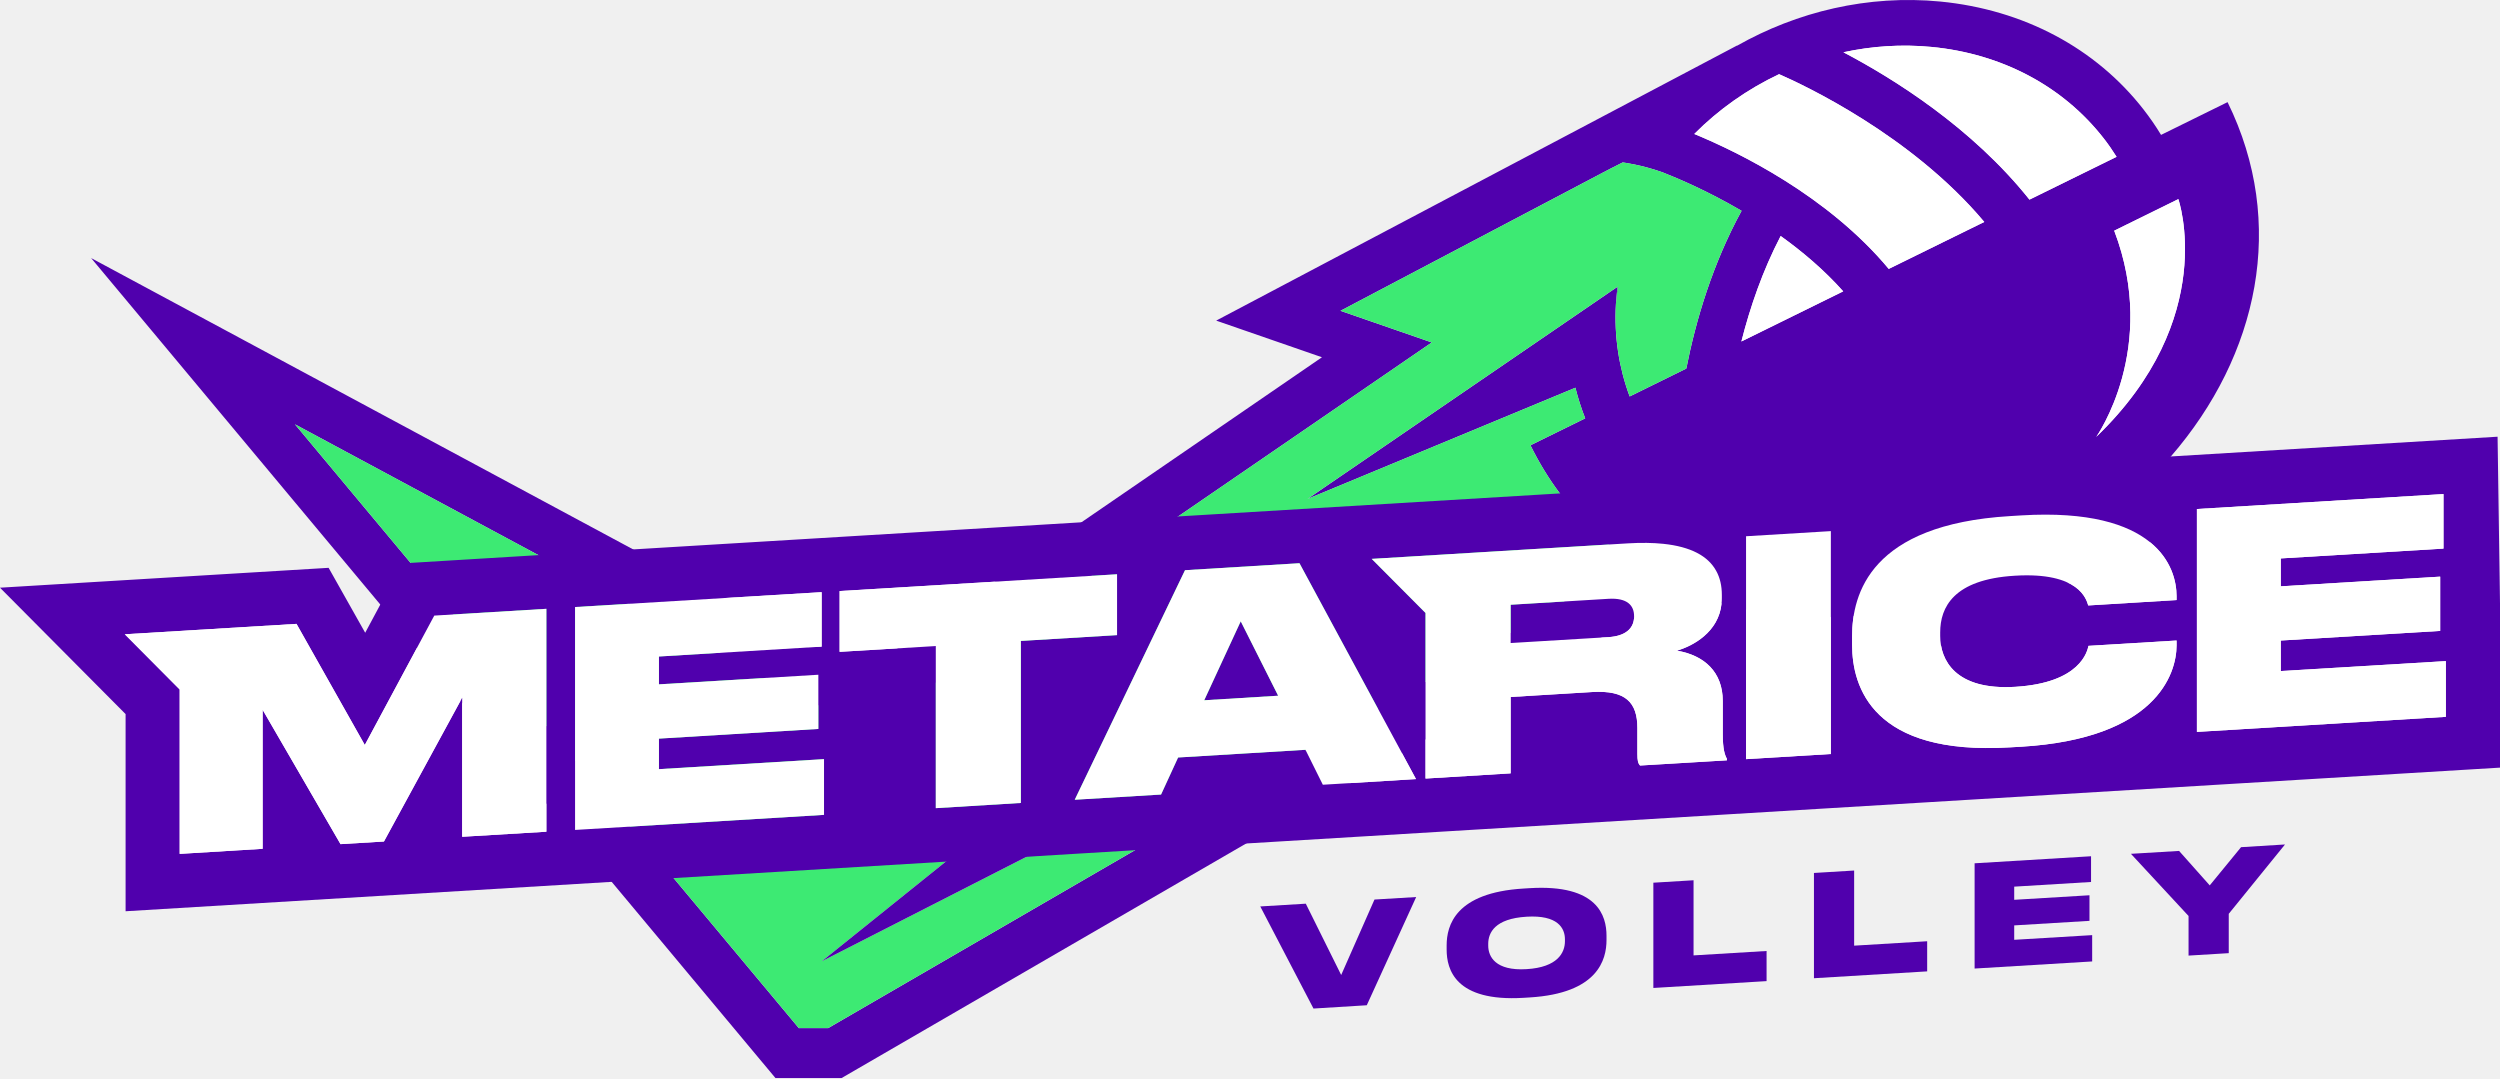
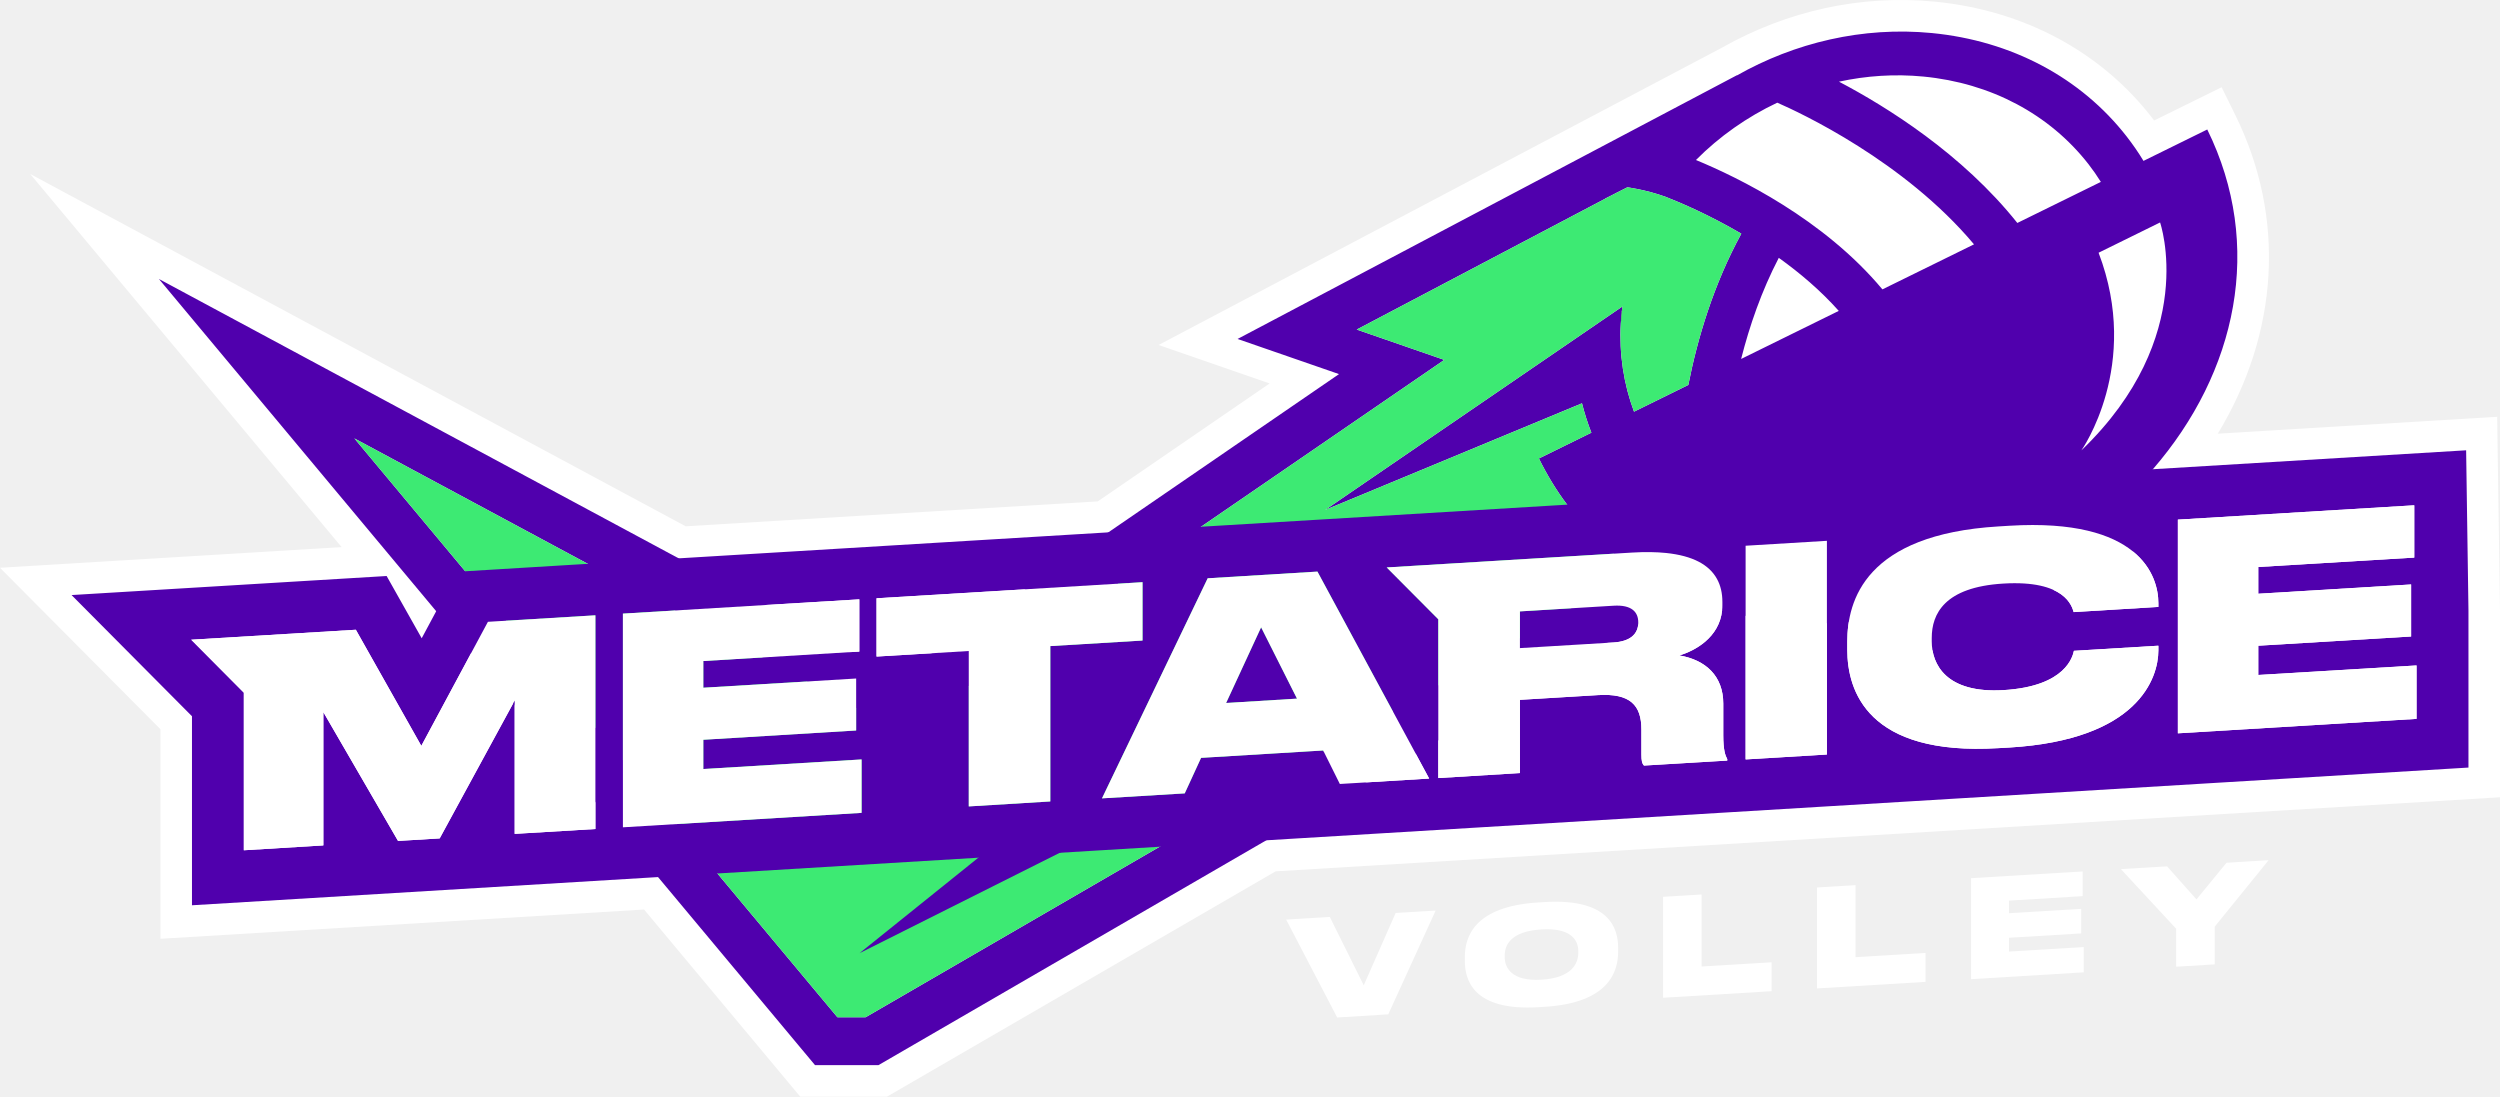
- <svg xmlns="http://www.w3.org/2000/svg" id="Layer_2" viewBox="0 0 1000 431.221">
+ <svg xmlns="http://www.w3.org/2000/svg" id="Layer_2" viewBox="0 0 1000 438.679">
  <g id="Components">
-     <g id="_688f57d6-9176-486a-9784-60450206677e_1">
-       <polygon points="642.473 68.341 639.762 69.762 639.789 69.71 642.473 68.341" style="fill:#5000ad;" />
-       <path d="M868.341,182.59c35.053-40.473,46.5-93.316,22.684-141.737l-26.605,13.105c-2.105-3.5-4.447-6.868-7-10.158-19.184-24.633-48.079-39.948-81.316-43.185-28.842-2.79-57.237,4.026-81.395,17.736l.184-.184-208.421,110.079,42.316,14.657-96.237,66.027-34.606,23.736-38.868,26.685-14.131,9.685-18.974-10.21-36.474-19.58-36.211-19.473L36.446,103.221l115.684,138.606,14.579,17.473,17.526,21.0.632.763,33.684,40.369,26.131,31.316,65.5,78.473h26.448l161.816-93.816,41.657-24.158,20.684-12,9.421-5.473,70.264-40.738,13.132-7.604,19.737-11.448c4.947,2.105,10.053,3.895,15.289,5.394,3.211.921,6.474,1.71,9.79,2.395,10.895,2.263,22.289,3.289,33.921,3.053,3.027-.08,6.053-.211,9.132-.474,2-.131,4-.316,6-.552l10.526,21.369,18.395-9.053,50.79-25,32.868-16.184,12.605-6.212-10.5-21.369c2.131-2.21,4.21-4.473,6.184-6.763ZM696.552,136.59c3.5-13.79,8.5-28.315,15.71-42.185,8.763,6.264,17.447,13.632,25.026,22.132l-40.737,20.053ZM871.341,79.642s16.553,47.606-32.842,95.106c0,0,25.158-35.447,7.184-82.473l25.658-12.632ZM772.604,18.774c28.158,2.71,52.605,15.711,68.868,36.553,1.868,2.395,3.579,4.867,5.158,7.395l-34.842,17.131c-23-28.869-54.526-48.501-74.421-58.947,11.395-2.474,23.29-3.289,35.237-2.132ZM711.631,29.669c9.526,4.158,52.921,24.342,82.079,59.105l-38.211,18.788c-24.448-29.315-60.184-46.711-77.79-53.973,9.737-9.816,21.29-17.947,33.921-23.921ZM551.288,283.669l-28.868,16.736-68.447,39.684-122.71,71.158h-11.737l-50.079-60.001-17.184-20.604-22.237-26.659-11.474-13.736-37.105-44.473-17.21-20.605-46.263-55.448,97.395,52.343,36.158,19.473h.053l36.421,19.606h.053l18.657,9.999,20.632,11.106,18.868,10.132,28.105-19.29,62.264-42.737.053-.026,34.605-23.737,101.474-69.606-36.527-12.658,103.579-54.553.026-.053,2.684-1.369,1.473-.762c.027,0,.027-.027.027-.027l5.105-2.579s7.395.894,15.868,3.922c6.606,2.578,18.474,7.684,31.684,15.421-11.5,21.105-18.21,43.368-22.105,63.105l-22.657,11.157c-4.29-11.473-6.263-23.999-5.5-37.026.079-1.474.21-2.948.368-4.421.079-.816.184-1.631.29-2.446l-124.053,84.894,107.185-44.499c1.052,4.184,2.368,8.289,3.92,12.262l-21.894,10.764c3.421,6.946,7.342,13.367,11.763,19.263,5.71,7.711,12.237,14.526,19.394,20.447,3,2.499,6.132,4.842,9.369,7.026l-27.184,15.764-21.263,12.315-34.053,19.762-18.921,10.975Z" style="fill:#5000ad;" />
-       <path d="M838.499,174.748s25.158-35.447,7.184-82.473l25.658-12.632s16.553,47.606-32.842,95.106Z" style="fill:#fff;" />
-       <path d="M846.63,62.722l-34.842,17.131c-23-28.869-54.526-48.501-74.421-58.947,11.395-2.474,23.29-3.289,35.237-2.132,28.158,2.71,52.605,15.711,68.868,36.553,1.868,2.395,3.579,4.867,5.158,7.395Z" style="fill:#fff;" />
-       <path d="M793.71,88.774l-38.211,18.788c-24.448-29.315-60.184-46.711-77.79-53.973,9.737-9.816,21.29-17.947,33.921-23.921,9.526,4.158,52.921,24.342,82.079,59.105Z" style="fill:#fff;" />
-       <path d="M737.289,116.537l-40.737,20.053c3.5-13.79,8.5-28.315,15.71-42.185,8.763,6.264,17.447,13.632,25.026,22.132Z" style="fill:#fff;" />
-       <path d="M646.367,121.551c-.763,13.027,1.21,25.554,5.5,37.027l22.658-11.159c3.895-19.737,10.605-42,22.105-63.105-13.211-7.737-25.079-12.842-31.684-15.421-8.474-3.026-15.868-3.922-15.868-3.922l-5.105,2.58s0,.026-.026.026l-1.474.763-2.711,1.421-103.579,54.553,36.526,12.658-101.473,69.606-34.606,23.736-62.316,42.763-28.106,19.29-18.868-10.131-20.631-11.106-18.658-10.001-36.474-19.605-36.211-19.473-97.395-52.343,46.263,55.447,17.211,20.605,37.105,44.473,11.473,13.737,22.237,26.658,17.184,20.605,50.079,59.999h11.737l122.711-71.158,68.447-39.683,28.868-16.738,18.921-10.973,34.053-19.762,21.263-12.316,27.184-15.764c-3.237-2.183-6.369-4.526-9.369-7.026-7.158-5.921-13.684-12.736-19.395-20.446-4.421-5.895-8.342-12.316-11.763-19.264l21.895-10.763c-1.553-3.974-2.869-8.08-3.921-12.264l-107.184,44.5,124.052-84.895h.026l-.237,2.395-.447,4.473ZM328.736,384.499l55.263-44.422,27.947,1.948-83.21,42.474Z" style="fill:#3dea73;" />
-       <polygon points="642.473 68.341 639.762 69.762 639.789 69.71 642.473 68.341" style="fill:#5000ad;" />
-       <path d="M647.052,114.683l-.237,2.395-.078.053c.078-.816.184-1.632.289-2.448h.026Z" style="fill:#5000ad;" />
-       <path d="M647.052,114.683l-.237,2.395-.447,4.473c.079-1.473.211-2.946.369-4.42.078-.816.184-1.632.289-2.448h.026Z" style="fill:#5000ad;" />
-       <polygon points="411.946 342.025 328.736 384.499 383.999 340.077 411.946 342.025" style="fill:#5000ad;" />
-       <path d="M549.79,359.815l-13.316,30.183-14.158-28.526-18.21,1.105,21.289,40.842,21.316-1.316,19.763-43.29-16.684,1.001Z" style="fill:#5000ad;" />
-       <path d="M611.921,355.263l-2.553.158c-27.263,1.658-30.71,14.816-30.71,22.736v1.71c0,7.869,3.447,20.896,30.71,19.264l2.553-.158c27.237-1.658,30.684-15.105,30.684-22.974v-1.685c0-7.947-3.5-20.684-30.684-19.052ZM625.974,376.499c0,4.527-2.895,10.421-15.342,11.159-12.447.762-15.342-5-15.342-9.421v-.685c0-4.473,2.658-10.105,15.342-10.868,12.447-.763,15.342,4.553,15.342,9.027v.789Z" style="fill:#5000ad;" />
-       <path d="M677.421,382.157v-30.052l-16.079.974v42.105l45.289-2.737v-12.053l-29.21,1.763Z" style="fill:#5000ad;" />
-       <path d="M741.658,378.262v-30.052l-16.079.974v42.105l45.29-2.737v-12.053l-29.21,1.763Z" style="fill:#5000ad;" />
-       <path d="M805.684,375.92v-5.762l30.105-1.817v-10.236l-30.105,1.816v-5.263l30.737-1.868v-10.29l-46.579,2.815v42.105l47.026-2.842v-10.526l-31.184,1.868Z" style="fill:#5000ad;" />
-       <path d="M896.421,338.868l-12.526,15.29-12.264-13.79-19.263,1.158,23.053,24.869v15.842l16.079-.974v-15.737l22.5-27.737-17.579,1.079Z" style="fill:#5000ad;" />
-       <path d="M999.027,174.684l-130.685,7.895-11.211.684v6.842c-13-4.869-29.289-6.763-48.579-5.578l-4.658.262c-19.947,1.21-36.684,5.474-49.895,12.658v-7.947l-32,1.921-13.027.79-32.184,1.947v3.131c-7.421-1.632-15.973-2.157-25.553-1.578l-27.289,1.658-152.711,9.21-38.684,2.341-179.263,10.842-37.921,2.29-51.132,3.106-3.263.184-8.842,16.473-6.053,11.29-14.631-25.973L0,235.079l50.237,50.553v78.868l194.447-11.762,24.764-1.501,108.868-6.579,23.448-1.421,52.21-3.157,44.474-2.684,501.553-30.343v-65.552l-.973-66.816ZM218.553,332.684l-33.684,2.026v-55.605l-31.289,57.5-17.369,1.052-31.158-53.738v55.606l-33.184,2.026v-65.764l-21.948-22.078,68.684-4.158,27.316,48.447,27.789-51.763,44.842-2.71v89.158ZM329.605,325.947l-99.579,6.026v-89.158l98.632-5.948v21.79l-65.079,3.947v11.132l63.763-3.842v21.683l-63.763,3.869v12.211l66.026-4.001v22.29ZM408.342,321.183l-34.026,2.079v-64.843l-38.473,2.317v-24.316l110.974-6.71v24.342l-38.474,2.316v64.816ZM540.105,313.236l-10.973.658-6.711-13.5-.237-.474-50.947,3.079-6.816,14.817-34.526,2.079,44.105-91.816,45.789-2.79,31.5,58.369,9.5,17.578,5.605,10.395-26.289,1.605ZM690.763,304.131l-34.737,2.079c-.842-.894-1.079-2.079-1.079-4.605v-10.421c0-10.184-4.684-15.184-18.106-14.368l-32.579,1.974v30.552l-34.053,2.079v-66.237l-21.526-21.632,94.658-5.736,7.895-.474c5.29-.316,9.974-.236,14.079.185,11,1.157,17.895,4.867,21.158,10.815,1.526,2.737,2.263,5.974,2.263,9.631v1.316c0,.711-.026,1.421-.105,2.079-1.132,11.526-11.526,17.053-17.868,18.895,11.026,1.868,18.342,8.605,18.342,20.106v13.184c0,6.237.842,8.474,1.658,9.974v.605ZM732.342,301.605l-33.921,2.052v-89.158l33.921-2.052v89.158ZM870.632,240.026l-35.342,2.157c-.737-2.368-3.474-13.473-29.369-11.895-24.579,1.474-29.842,12.711-29.842,22.659v1.447c0,9.579,6,21.789,29.974,20.342,26.237-1.579,28.868-14.316,29.342-16.395l35.237-2.132v1.921c0,11.631-8.395,37.289-62.079,40.553l-4.658.262c-54.789,3.317-63.053-24.104-63.053-40.999v-3.474c0-17.026,7.448-44.657,63.053-48.026l4.658-.289c54.158-3.264,62.079,20.816,62.079,32.316v1.552ZM978.342,286.736l-99.579,6.026v-89.158l98.632-5.975v21.816l-65.079,3.922v11.159l63.763-3.869v21.71l-63.763,3.842v12.211l66.026-3.974v22.29Z" style="fill:#5000ad;" />
-       <polygon points="511.263 278.289 481.684 280.105 496.29 248.526 511.263 278.289" style="fill:#5000ad;" />
-       <path d="M653.632,246.447v.131c0,.29,0,.58-.026.843-.369,3.895-3.237,6.999-10.29,7.446l-2.842.159-36.211,2.183v-15.315l21.263-1.29,17.789-1.078c7.685-.474,10.316,2.737,10.316,6.921Z" style="fill:#5000ad;" />
-       <polygon points="218.553 243.526 218.553 332.684 184.868 334.71 184.868 279.105 153.579 336.605 136.211 337.658 105.053 283.92 105.053 339.526 71.869 341.552 71.869 275.789 49.921 253.711 118.605 249.553 145.921 297.999 173.711 246.236 218.553 243.526" style="fill:#fff;" />
-       <polygon points="329.605 303.657 329.605 325.947 230.026 331.973 230.026 242.815 328.658 236.868 328.658 258.658 263.579 262.605 263.579 273.737 327.342 269.895 327.342 291.578 263.579 295.447 263.579 307.658 329.605 303.657" style="fill:#fff;" />
-       <polygon points="446.816 229.71 446.816 254.052 408.342 256.368 408.342 321.183 374.316 323.262 374.316 258.42 335.842 260.737 335.842 236.42 446.816 229.71" style="fill:#fff;" />
-       <path d="M560.79,301.236l-9.5-17.578-31.5-58.369-45.789,2.79-44.105,91.816,34.526-2.079,6.816-14.817,50.947-3.079.237.474,6.711,13.5,10.973-.658,26.289-1.605-5.605-10.395ZM481.684,280.105l14.605-31.579,14.973,29.763-29.579,1.816Z" style="fill:#fff;" />
-       <path d="M689.106,293.552v-13.184c0-11.5-7.316-18.237-18.342-20.106,6.342-1.843,16.736-7.369,17.868-18.895.079-.658.105-1.369.105-2.079v-1.316c0-3.657-.737-6.894-2.263-9.631-3.263-5.948-10.158-9.659-21.158-10.815-4.105-.421-8.79-.501-14.079-.185l-7.895.474-94.658,5.736,21.526,21.632v66.237l34.053-2.079v-30.552l32.579-1.974c13.421-.816,18.106,4.184,18.106,14.368v10.421c0,2.526.236,3.711,1.079,4.605l34.737-2.079v-.605c-.816-1.5-1.658-3.737-1.658-9.974ZM653.632,246.578c0,.29,0,.58-.026.843-.369,3.895-3.237,6.999-10.29,7.446l-2.842.159-36.211,2.183v-15.315l21.263-1.29,17.789-1.078c7.685-.474,10.316,2.737,10.316,6.921v.131Z" style="fill:#fff;" />
-       <polygon points="732.342 212.447 732.342 301.605 698.421 303.657 698.421 214.499 732.342 212.447" style="fill:#fff;" />
-       <path d="M776.079,252.947v1.447c0,9.579,6,21.789,29.974,20.342,26.237-1.579,28.868-14.316,29.342-16.395l35.237-2.132v1.921c0,11.631-8.395,37.289-62.079,40.553l-4.658.262c-54.789,3.317-63.053-24.104-63.053-40.999v-3.474c0-17.026,7.448-44.657,63.053-48.026l4.658-.289c54.158-3.264,62.079,20.816,62.079,32.316v1.552l-35.342,2.157c-.737-2.368-3.474-13.473-29.369-11.895-24.579,1.474-29.842,12.711-29.842,22.659Z" style="fill:#fff;" />
-       <polygon points="978.342 264.446 978.342 286.736 878.763 292.763 878.763 203.605 977.395 197.63 977.395 219.446 912.316 223.368 912.316 234.526 976.079 230.657 976.079 252.368 912.316 256.21 912.316 268.421 978.342 264.446" style="fill:#fff;" />
+     <g id="_48f4fb18-d0dd-4edf-ae23-b4ebb173a053_1">
+       <path d="M998.871,166.727l-111.763,6.752c24.376-40.206,27.308-86.2,7.116-127.253l-5.571-11.328-26.997,13.299c-.335-.442-.673-.884-1.018-1.329-20.522-26.352-51.309-42.763-86.701-46.208-29.409-2.846-58.9,3.549-85.311,18.493l-225.18,118.839,44.41,15.385-68.77,47.184-164.802,9.967L12.088,69.597l124.569,149.253L0,227.113l64.173,64.578v83.814l193.442-11.702,62.497,74.876h34.653l155.493-90.15,489.741-29.627v-74.725l-1.129-77.45Z" style="fill:#fff;" />
+       <polygon points="644.602 78.163 642.003 79.525 642.029 79.475 644.602 78.163" />
+       <path d="M861.155,187.685c33.607-38.804,44.582-89.468,21.748-135.892l-25.508,12.565c-2.019-3.356-4.264-6.585-6.711-9.739-18.393-23.617-46.096-38.3-77.963-41.404-27.653-2.675-54.877,3.86-78.038,17.005l.176-.176-199.826,105.54,40.571,14.053-92.268,63.304-33.178,22.757-37.266,25.584-13.549,9.285-18.191-9.789-34.969-18.773-34.717-18.67L63.566,111.589l110.913,132.89,13.978,16.752,16.804,20.134.606.732,32.295,38.705,25.054,30.024,62.799,75.237h25.357l155.143-89.947,39.94-23.162,19.831-11.505,9.033-5.247,67.365-39.058,12.59-7.291,18.923-10.976c4.744,2.018,9.638,3.734,14.659,5.172,3.078.883,6.207,1.64,9.386,2.296,10.445,2.17,21.37,3.154,32.522,2.927,2.902-.076,5.803-.202,8.755-.455,1.917-.126,3.835-.303,5.752-.53l10.092,20.488,17.637-8.679,48.694-23.969,31.514-15.517,12.085-5.955-10.067-20.488c2.044-2.119,4.037-4.288,5.929-6.484ZM675.332,153.977l-21.724,10.697c-4.113-11-6.005-23.009-5.273-35.499.076-1.413.202-2.826.354-4.239.075-.782.176-1.563.277-2.346l-118.937,81.393,102.764-42.664c1.009,4.011,2.271,7.947,3.759,11.757l-20.992,10.32c3.28,6.66,7.039,12.816,11.278,18.468,5.476,7.393,11.733,13.927,18.595,19.604,2.876,2.396,5.879,4.642,8.982,6.736l-26.063,15.114-20.387,11.807-32.648,18.948-18.141,10.522-27.678,16.046-65.625,38.048-117.65,68.224h-11.253l-48.014-57.526-16.476-19.755-21.32-25.559-11-13.17-35.575-42.639-16.501-19.756-44.355-53.162,93.378,50.184,34.717,18.67,34.97,18.797,17.889,9.587,19.78,10.648,18.09,9.714,26.947-18.494,59.746-41,33.179-22.758,97.289-66.735-35.02-12.136,99.307-52.303.025-.051,2.574-1.312,1.413-.731c.025,0,.025-.026.025-.026l4.895-2.473s7.09.857,15.214,3.76c6.333,2.471,17.712,7.367,30.378,14.785-11.026,20.235-17.459,41.58-21.193,60.503ZM696.45,143.582c3.356-13.221,8.149-27.148,15.063-40.445,8.402,6.006,16.728,13.07,23.994,21.219l-39.057,19.226ZM752.966,115.752c-23.439-28.106-57.702-44.784-74.581-51.747,9.335-9.411,20.411-17.207,32.522-22.934,9.133,3.987,50.739,23.338,78.694,56.668l-36.635,18.014ZM806.935,89.185c-22.052-27.678-52.278-46.5-71.352-56.516,10.925-2.372,22.329-3.154,33.783-2.044,26.997,2.598,50.436,15.063,66.029,35.046,1.791,2.296,3.431,4.667,4.945,7.09l-33.405,16.424ZM832.543,180.166s24.121-33.985,6.888-79.072l24.6-12.111s15.87,45.643-31.488,91.184Z" style="fill:#5000ad;" />
+       <path d="M648.689,124.936c.075-.782.176-1.563.277-2.346l-118.937,81.393,102.764-42.664c1.009,4.011,2.271,7.947,3.759,11.757l-20.992,10.32c3.28,6.66,7.039,12.816,11.278,18.468,5.476,7.393,11.733,13.927,18.595,19.604,2.876,2.396,5.879,4.642,8.982,6.736l-26.063,15.114-20.387,11.807-32.648,18.948-18.141,10.522-27.678,16.046-65.625,38.048-117.65,68.224h-11.253l-48.014-57.526-16.476-19.755-21.32-25.559-11-13.17-35.575-42.639-16.501-19.756-44.355-53.162,93.378,50.184,34.717,18.67,34.97,18.797,17.889,9.587,19.78,10.648,18.09,9.714,26.947-18.494,59.746-41,33.179-22.758,97.289-66.735-35.02-12.136,99.307-52.303.025-.051,2.574-1.312,1.413-.731c.025,0,.025-.026.025-.026l4.895-2.473s7.09.857,15.214,3.76c6.333,2.471,17.712,7.367,30.378,14.785-11.026,20.235-17.459,41.58-21.193,60.503l-21.724,10.697c-4.113-11-6.005-23.009-5.273-35.499.076-1.413.202-2.826.354-4.239Z" style="fill:#3dea73;" />
+       <polygon points="644.602 78.163 642.003 79.525 642.029 79.475 644.602 78.163" style="fill:#fff;" />
+       <path d="M648.992,122.595l-.227,2.295-.076.051c.076-.782.177-1.565.278-2.346h.025Z" style="fill:#fff;" />
+       <path d="M648.992,122.595l-.227,2.295-.429,4.29c.075-1.413.202-2.826.353-4.239.076-.782.177-1.565.278-2.346h.025Z" />
+       <polygon points="425.403 340.363 343.795 381.288 396.776 338.705 425.403 340.363" style="fill:#5000ad;" />
+       <path d="M558.263,365.186l-12.767,28.939-13.574-27.349-17.459,1.06,20.411,39.158,20.437-1.262,18.948-41.505-15.996.96Z" style="fill:#fff;" />
+       <path d="M617.832,360.822l-2.447.151c-26.139,1.589-29.444,14.204-29.444,21.798v1.64c0,7.545,3.305,20.034,29.444,18.47l2.447-.151c26.114-1.589,29.419-14.482,29.419-22.026v-1.615c0-7.62-3.356-19.831-29.419-18.266ZM631.306,381.182c0,4.34-2.776,9.991-14.71,10.698-11.934.731-14.71-4.794-14.71-9.033v-.657c0-4.288,2.548-9.688,14.71-10.42,11.934-.732,14.71,4.365,14.71,8.655v.756Z" style="fill:#fff;" />
+       <path d="M680.631,386.606v-28.813l-15.416.934v40.369l43.422-2.624v-11.556l-28.006,1.69Z" style="fill:#fff;" />
+       <path d="M742.219,382.872v-28.813l-15.416.934v40.369l43.422-2.624v-11.556l-28.006,1.69Z" style="fill:#fff;" />
+       <path d="M803.605,380.627v-5.524l28.864-1.742v-9.814l-28.864,1.741v-5.046l29.469-1.791v-9.866l-44.658,2.699v40.369l45.087-2.725v-10.092l-29.898,1.791Z" style="fill:#fff;" />
+       <path d="M890.6,345.103l-12.01,14.659-11.758-13.221-18.469,1.11,22.102,23.843v15.189l15.416-.934v-15.088l21.572-26.593-16.854,1.035Z" style="fill:#fff;" />
+       <path d="M986.451,180.12l-125.295,7.569-10.748.655v6.56c-12.464-4.668-28.081-6.484-46.575-5.348l-4.466.251c-19.125,1.161-35.171,5.248-47.837,12.136v-7.62l-30.68,1.842-12.489.758-30.857,1.866v3.002c-7.115-1.565-15.315-2.068-24.499-1.513l-26.164,1.589-146.413,8.831-37.089,2.245-171.871,10.395-36.357,2.195-49.023,2.978-3.129.176-8.477,15.794-5.803,10.824-14.028-24.902-126.027,7.62,48.165,48.468v75.615l186.428-11.277,23.742-1.439,104.379-6.308,22.48-1.363,50.057-3.027,42.64-2.574,480.869-29.091v-62.849l-.933-64.061ZM238.163,331.604l-32.295,1.943v-53.312l-29.999,55.129-16.652,1.009-29.873-51.522v53.313l-31.816,1.943v-63.052l-21.043-21.168,65.852-3.987,26.189,46.449,26.643-49.628,42.993-2.598v85.481ZM344.635,325.145l-95.472,5.778v-85.481l94.564-5.703v20.892l-62.395,3.785v10.672l61.134-3.684v20.789l-61.134,3.709v11.707l63.303-3.836v21.371ZM420.125,320.578l-32.623,1.993v-62.168l-36.887,2.221v-23.314l106.397-6.433v23.338l-36.887,2.22v62.143ZM546.455,312.959l-10.521.631-6.434-12.943-.227-.455-48.846,2.952-6.535,14.206-33.102,1.993,42.286-88.03,43.901-2.675,30.201,55.962,9.108,16.853,5.374,9.967-25.205,1.539ZM690.9,304.229l-33.304,1.993c-.808-.857-1.034-1.993-1.034-4.415v-9.991c0-9.764-4.491-14.558-17.359-13.776l-31.235,1.892v29.292l-32.648,1.993v-63.505l-20.639-20.74,90.754-5.5,7.569-.455c5.071-.303,9.562-.227,13.499.177,10.546,1.109,17.157,4.667,20.285,10.369,1.463,2.624,2.17,5.727,2.17,9.233v1.262c0,.681-.025,1.363-.101,1.993-1.085,11.051-11.051,16.349-17.131,18.116,10.572,1.791,17.586,8.25,17.586,19.276v12.64c0,5.98.807,8.125,1.589,9.562v.58ZM730.764,301.807l-32.522,1.967v-85.481l32.522-1.967v85.481ZM863.351,242.768l-33.885,2.068c-.706-2.271-3.33-12.917-28.157-11.404-23.565,1.413-28.611,12.187-28.611,21.724v1.387c0,9.184,5.753,20.89,28.738,19.503,25.155-1.514,27.678-13.725,28.132-15.719l33.784-2.044v1.842c0,11.152-8.049,35.752-59.519,38.881l-4.466.251c-52.53,3.18-60.452-23.11-60.452-39.308v-3.331c0-16.323,7.14-42.816,60.452-46.046l4.466-.277c51.925-3.129,59.519,19.958,59.519,30.984v1.488ZM966.619,287.552l-95.472,5.778v-85.481l94.564-5.729v20.916l-62.395,3.76v10.698l61.134-3.709v20.815l-61.134,3.684v11.707l63.303-3.811v21.371Z" style="fill:#5000ad;" />
+       <polygon points="518.802 279.453 490.443 281.194 504.446 250.917 518.802 279.453" style="fill:#5000ad;" />
+       <path d="M655.3,248.924v.126c0,.278,0,.556-.025.808-.354,3.734-3.103,6.71-9.866,7.139l-2.724.153-34.717,2.093v-14.684l20.386-1.237,17.056-1.034c7.368-.455,9.891,2.624,9.891,6.635Z" style="fill:#5000ad;" />
+       <polygon points="238.163 246.124 238.163 331.604 205.868 333.547 205.868 280.235 175.869 335.364 159.216 336.373 129.343 284.851 129.343 338.164 97.528 340.107 97.528 277.056 76.485 255.888 142.337 251.901 168.526 298.35 195.17 248.722 238.163 246.124" style="fill:#fff;" />
+       <polygon points="344.635 303.774 344.635 325.145 249.163 330.923 249.163 245.442 343.728 239.739 343.728 260.631 281.332 264.416 281.332 275.088 342.466 271.405 342.466 292.194 281.332 295.903 281.332 307.611 344.635 303.774" style="fill:#fff;" />
+       <polygon points="457.013 232.877 457.013 256.216 420.125 258.436 420.125 320.578 387.502 322.572 387.502 260.403 350.615 262.624 350.615 239.311 457.013 232.877" style="fill:#fff;" />
+       <path d="M566.286,301.453l-9.108-16.853-30.201-55.962-43.901,2.675-42.286,88.03,33.102-1.993,6.535-14.206,48.846-2.952.227.455,6.434,12.943,10.521-.631,25.205-1.539-5.374-9.967ZM490.443,281.194l14.003-30.277,14.356,28.536-28.359,1.741Z" style="fill:#fff;" />
+       <path d="M689.311,294.086v-12.64c0-11.026-7.014-17.485-17.586-19.276,6.08-1.767,16.046-7.065,17.131-18.116.075-.631.101-1.312.101-1.993v-1.262c0-3.506-.706-6.609-2.17-9.233-3.129-5.703-9.739-9.261-20.285-10.369-3.936-.404-8.427-.48-13.499-.177l-7.569.455-90.754,5.5,20.639,20.74v63.505l32.648-1.993v-29.292l31.235-1.892c12.868-.782,17.359,4.011,17.359,13.776v9.991c0,2.422.227,3.558,1.034,4.415l33.304-1.993v-.58c-.782-1.438-1.589-3.583-1.589-9.562ZM655.3,249.049c0,.278,0,.556-.025.808-.354,3.734-3.103,6.71-9.866,7.139l-2.724.153-34.717,2.093v-14.684l20.386-1.237,17.056-1.034c7.368-.455,9.891,2.624,9.891,6.635v.126Z" style="fill:#fff;" />
+       <polygon points="730.764 216.326 730.764 301.807 698.242 303.774 698.242 218.293 730.764 216.326" style="fill:#fff;" />
+       <path d="M772.697,255.156v1.387c0,9.184,5.753,20.89,28.738,19.503,25.155-1.514,27.678-13.725,28.132-15.719l33.784-2.044v1.842c0,11.152-8.049,35.752-59.519,38.881l-4.466.251c-52.53,3.18-60.452-23.11-60.452-39.308v-3.331c0-16.323,7.14-42.816,60.452-46.046l4.466-.277c51.925-3.129,59.519,19.958,59.519,30.984v1.488l-33.885,2.068c-.706-2.271-3.33-12.917-28.157-11.404-23.565,1.413-28.611,12.187-28.611,21.724Z" style="fill:#fff;" />
+       <polygon points="966.619 266.181 966.619 287.552 871.147 293.33 871.147 207.849 965.711 202.12 965.711 223.037 903.316 226.797 903.316 237.495 964.45 233.785 964.45 254.601 903.316 258.284 903.316 269.991 966.619 266.181" style="fill:#fff;" />
    </g>
  </g>
</svg>
